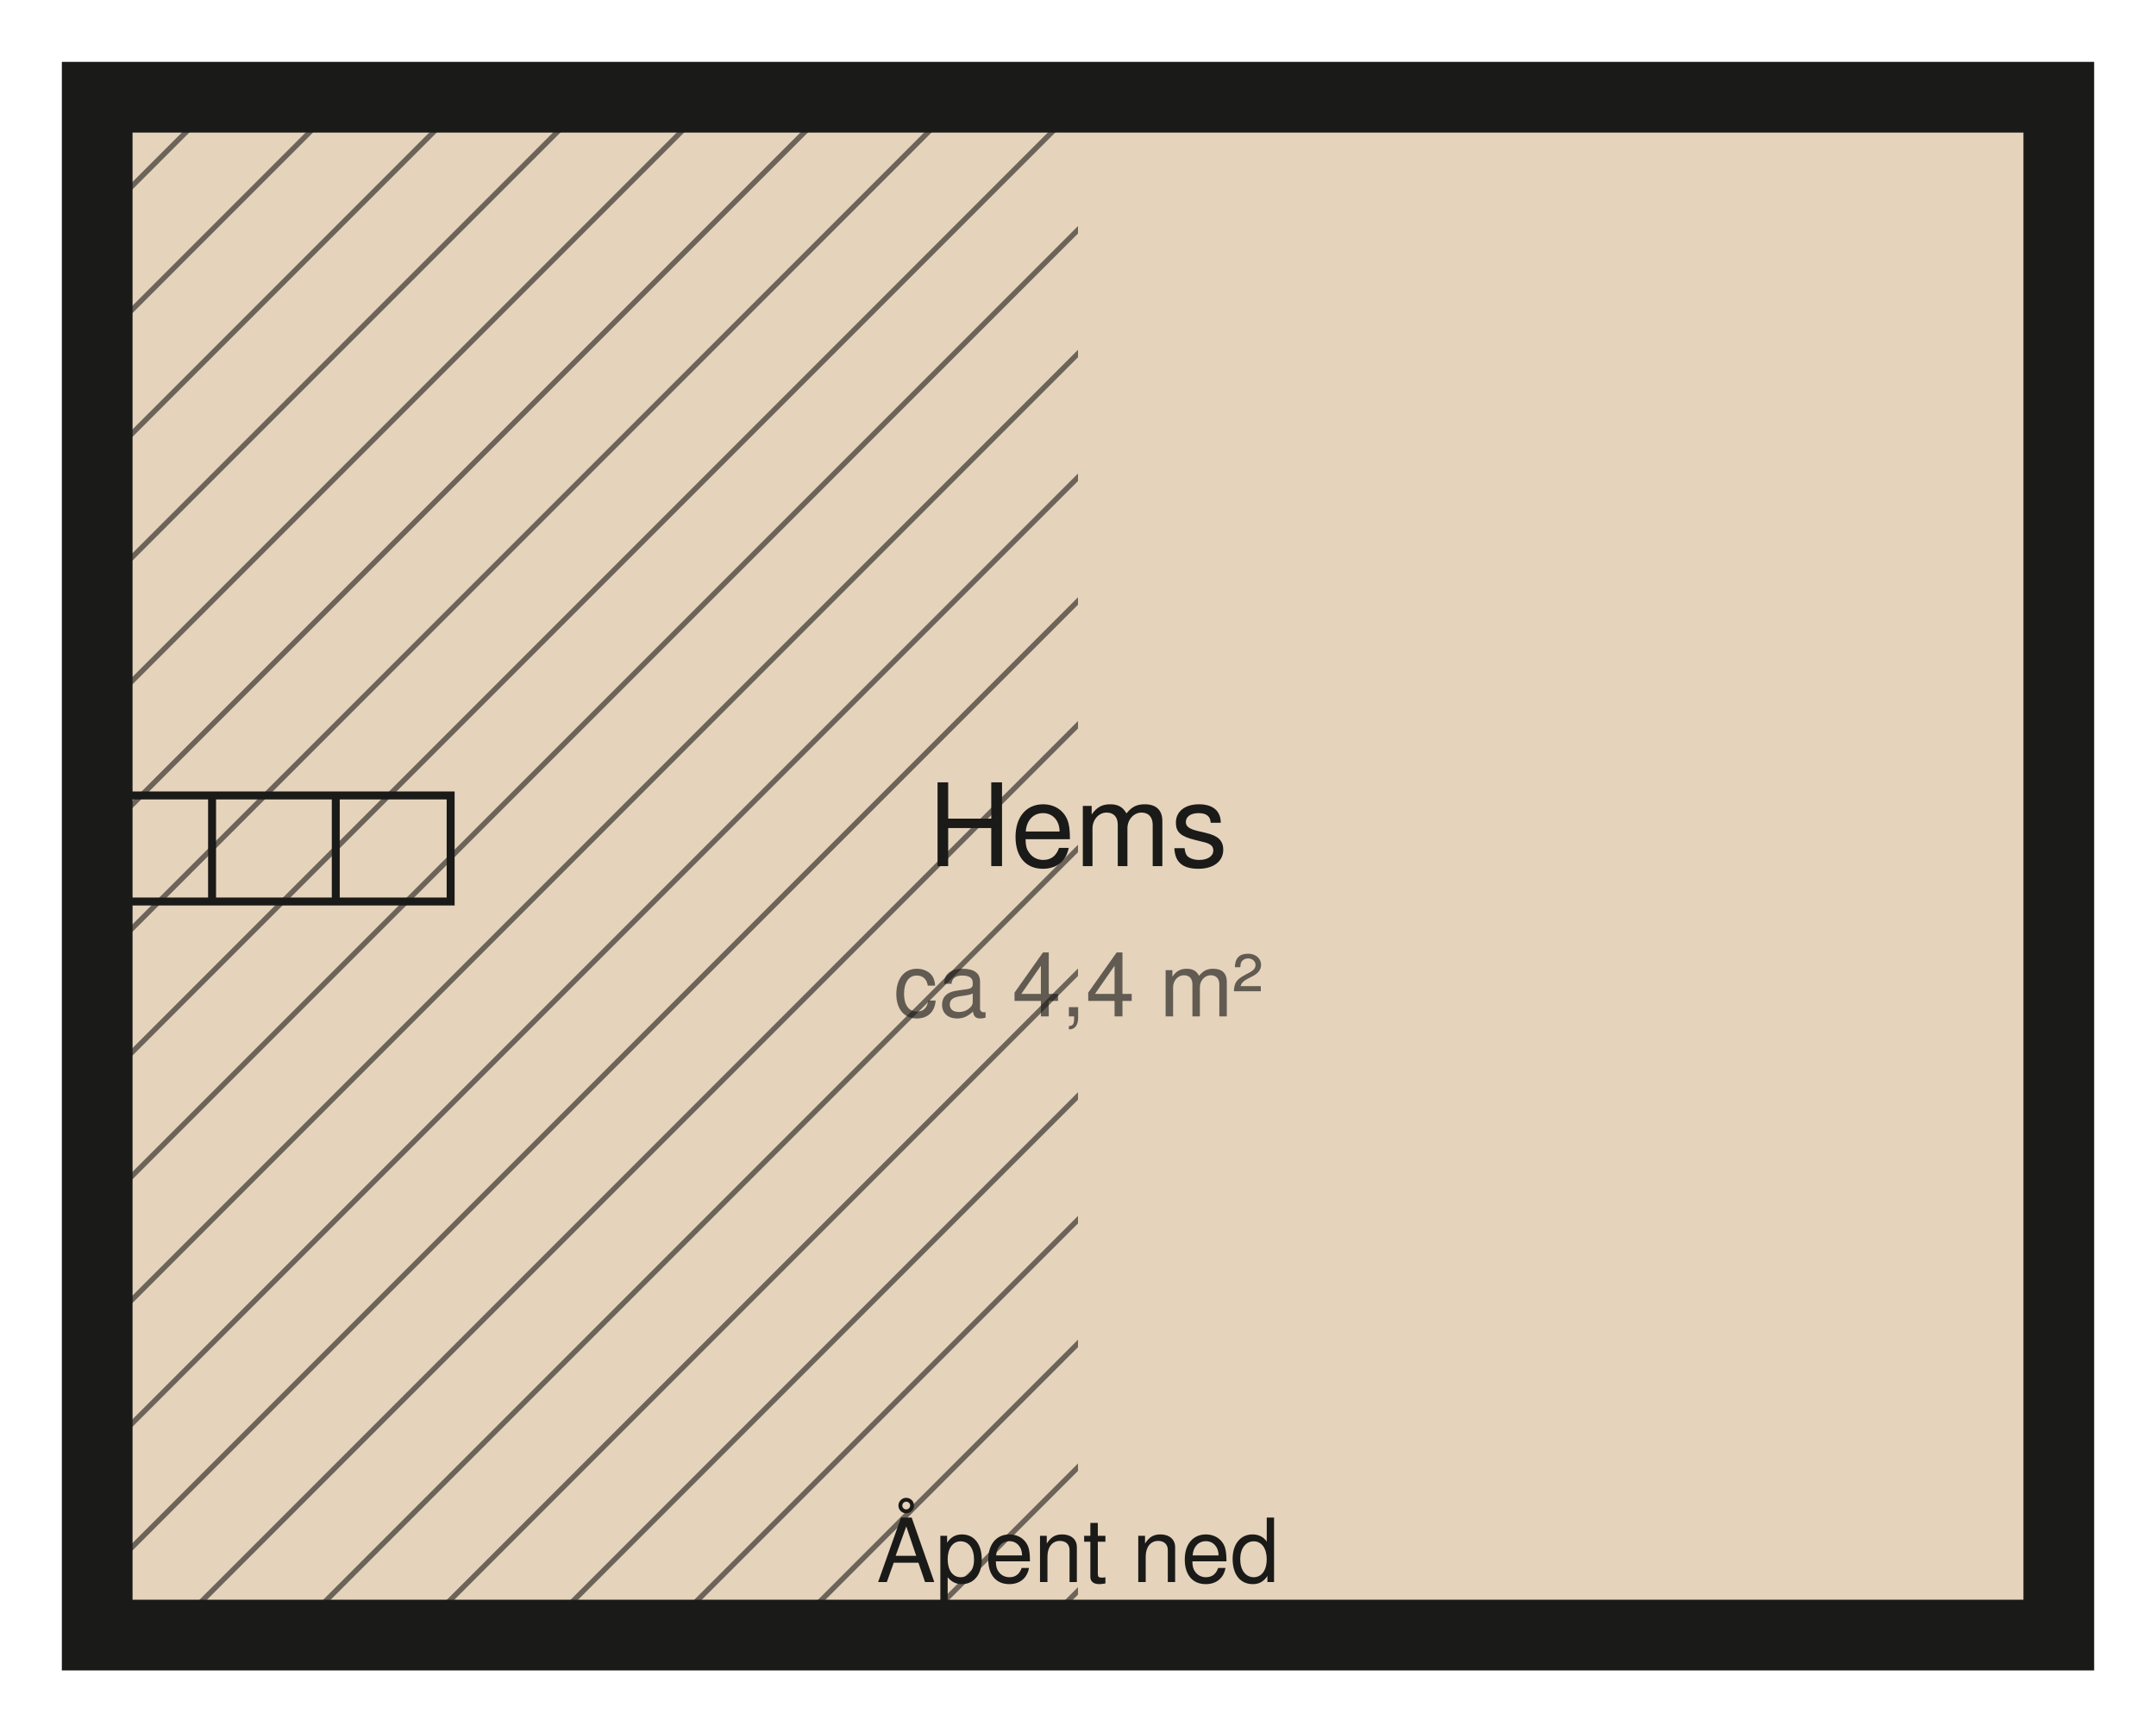
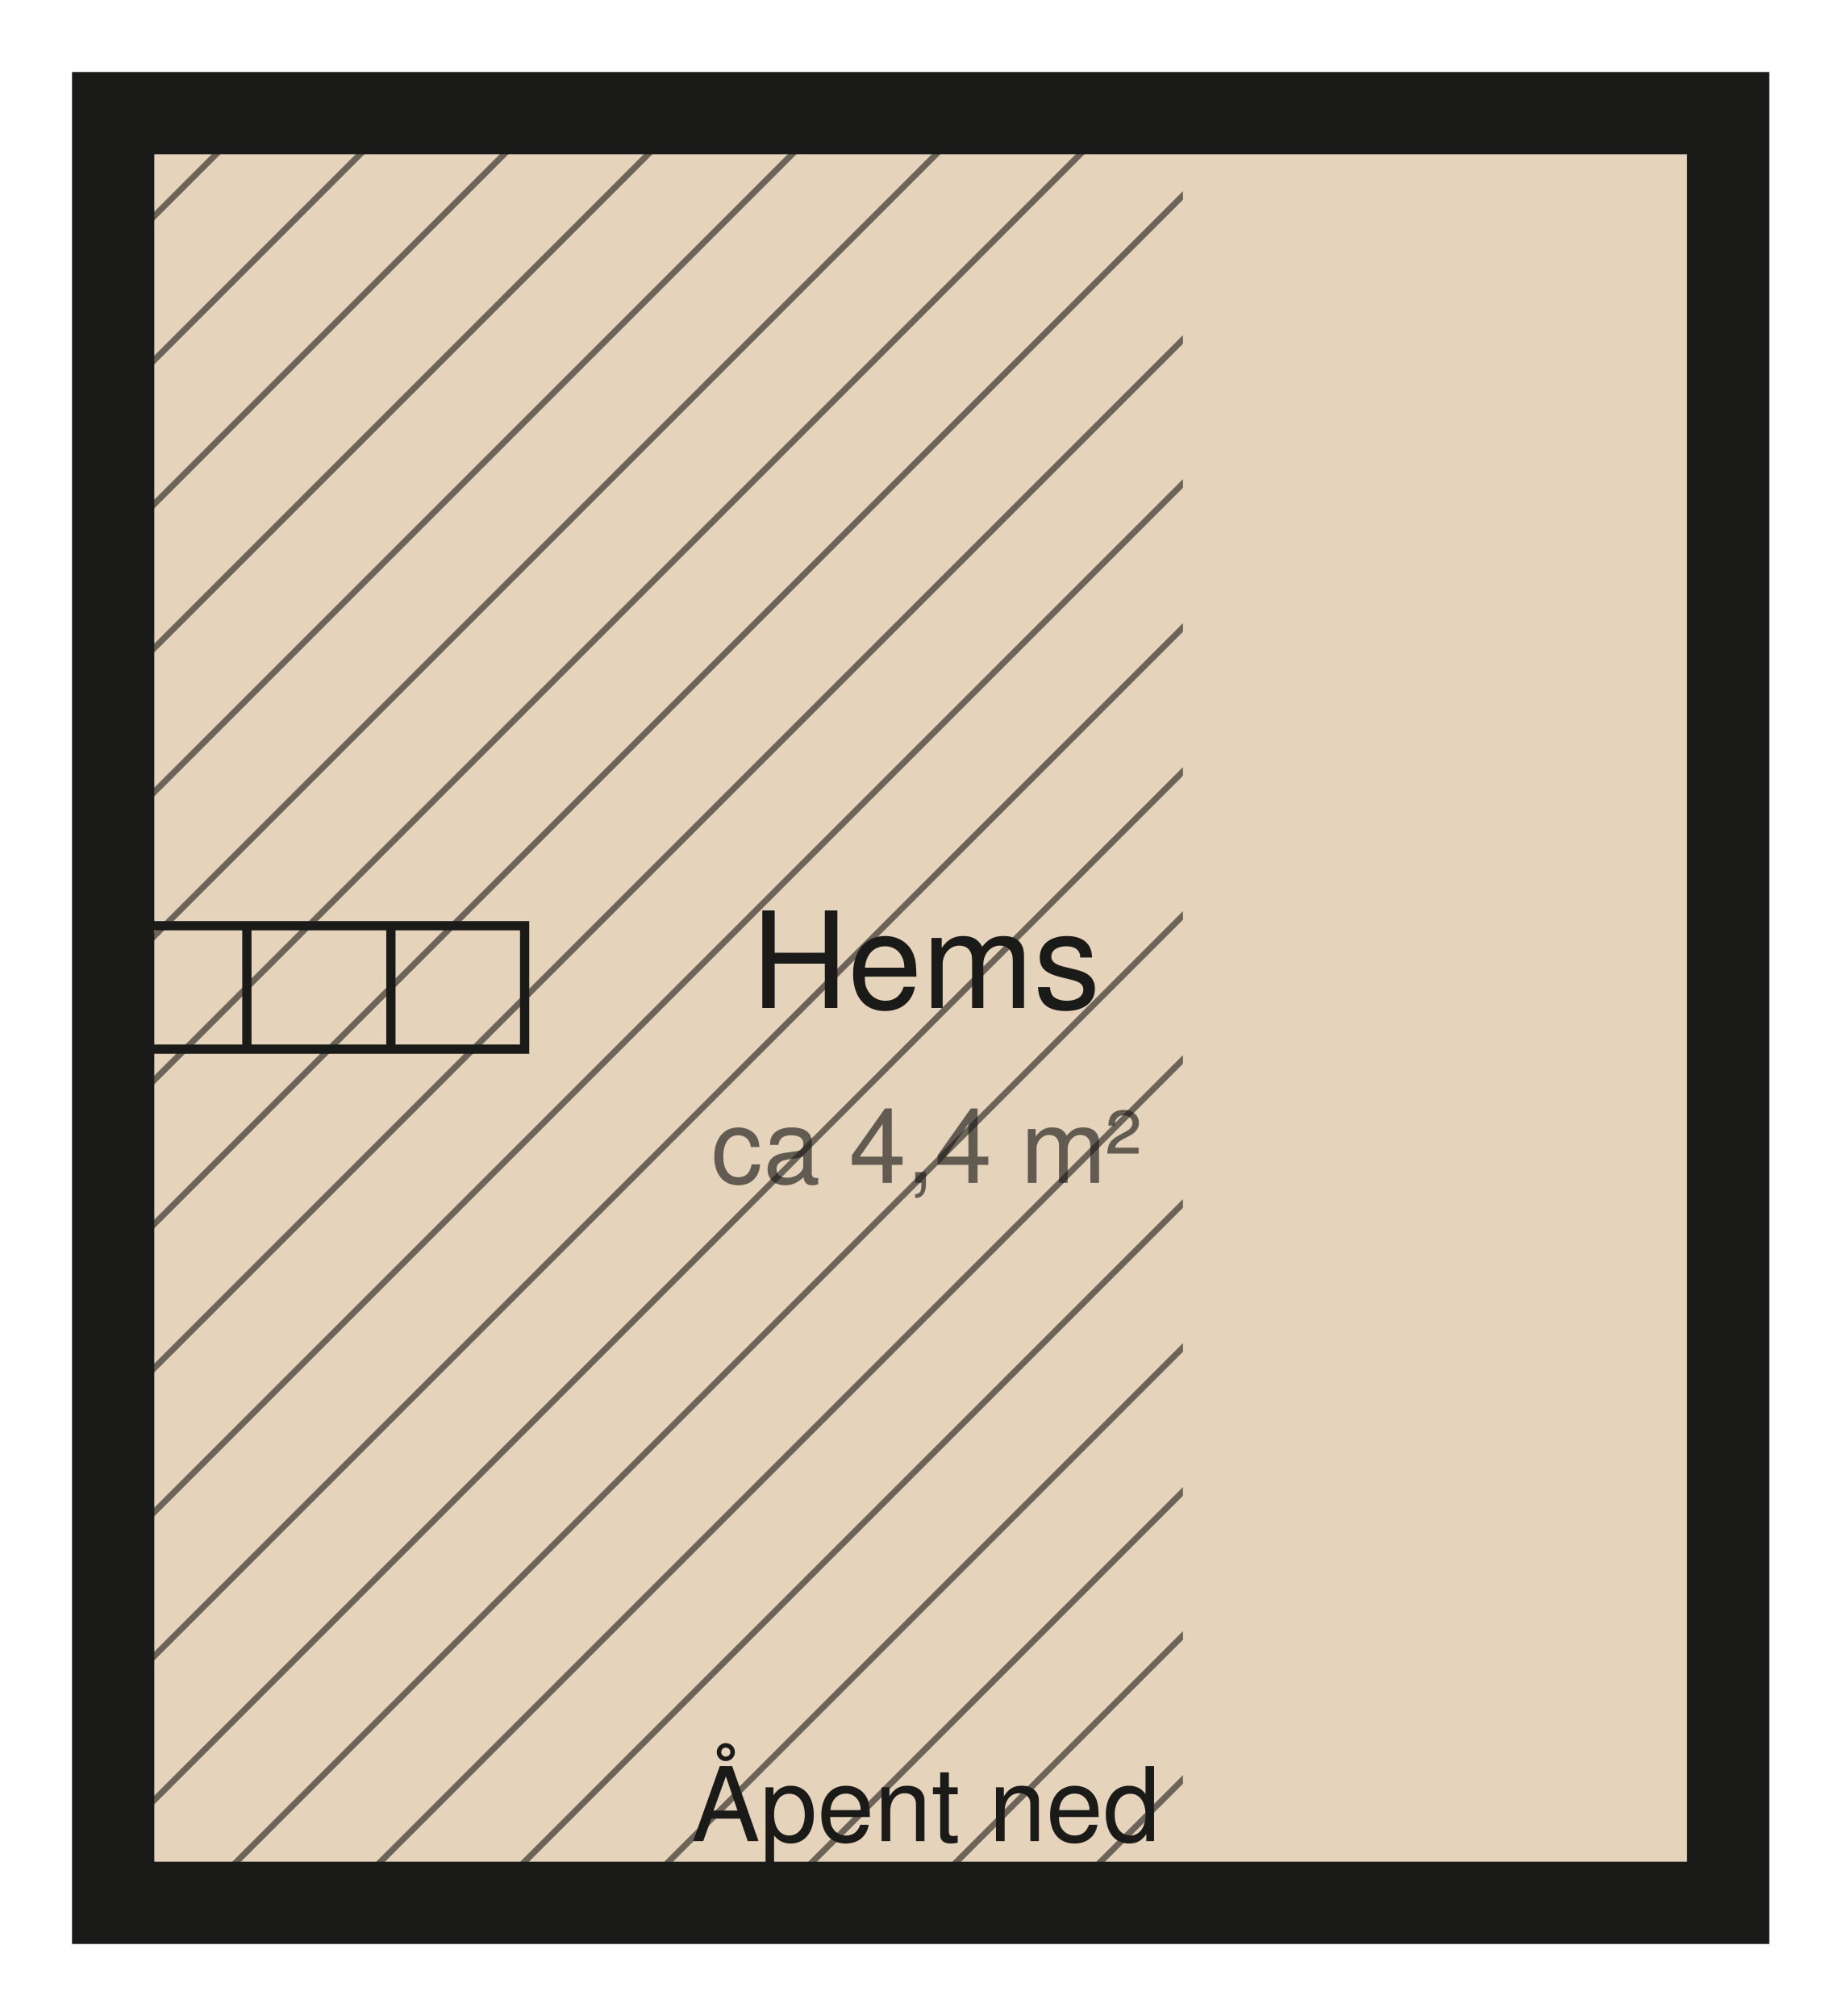
- <svg xmlns="http://www.w3.org/2000/svg" viewBox="0 0 244 196">
-   <polygon points="11,11 233,11 233,185 11,185" fill="#E5D3BC" />
-   <polygon points="11,11 233,11 233,185 11,185" fill="none" stroke="#1A1A18" stroke-width="8" />
+ <svg xmlns="http://www.w3.org/2000/svg" viewBox="0 0 179 196">
+   <polygon points="11,11 168,11 168,185 11,185" fill="#E5D3BC" />
+   <polygon points="11,11 168,11 168,185 11,185" fill="none" stroke="#1A1A18" stroke-width="8" />
  <clipPath id="skr">
-     <polygon points="11,11 122,11 122,185 11,185" />
+     <polygon points="11,11 115,11 115,185 11,185" />
  </clipPath>
  <g clip-path="url(#skr)" stroke="#1A1A18" stroke-width="0.6" opacity="0.6">
    <line x1="-163" y1="185" x2="11" y2="11" />
    <line x1="-149" y1="185" x2="25" y2="11" />
    <line x1="-135" y1="185" x2="39" y2="11" />
    <line x1="-121" y1="185" x2="53" y2="11" />
    <line x1="-107" y1="185" x2="67" y2="11" />
    <line x1="-93" y1="185" x2="81" y2="11" />
    <line x1="-79" y1="185" x2="95" y2="11" />
    <line x1="-65" y1="185" x2="109" y2="11" />
    <line x1="-51" y1="185" x2="123" y2="11" />
    <line x1="-37" y1="185" x2="137" y2="11" />
    <line x1="-23" y1="185" x2="151" y2="11" />
    <line x1="-9" y1="185" x2="165" y2="11" />
    <line x1="5" y1="185" x2="179" y2="11" />
    <line x1="19" y1="185" x2="193" y2="11" />
    <line x1="33" y1="185" x2="207" y2="11" />
    <line x1="47" y1="185" x2="221" y2="11" />
    <line x1="61" y1="185" x2="235" y2="11" />
    <line x1="75" y1="185" x2="249" y2="11" />
    <line x1="89" y1="185" x2="263" y2="11" />
    <line x1="103" y1="185" x2="277" y2="11" />
-     <line x1="117" y1="185" x2="291" y2="11" />
  </g>
-   <line x1="11" y1="185" x2="233" y2="185" stroke="#1A1A18" stroke-width="1.4" stroke-dasharray="8 5" />
-   <text x="122" y="179" font-family="Helvetica" font-size="10" fill="#1A1A18" text-anchor="middle">Åpent ned</text>
+   <line x1="11" y1="185" x2="168" y2="185" stroke="#1A1A18" stroke-width="1.4" stroke-dasharray="8 5" />
+   <text x="90" y="179" font-family="Helvetica" font-size="10" fill="#1A1A18" text-anchor="middle">Åpent ned</text>
  <rect x="11" y="90" width="40" height="12" fill="none" stroke="#1A1A18" stroke-width="0.9" />
  <line x1="24" y1="90" x2="24" y2="102" stroke="#1A1A18" stroke-width="0.9" />
  <line x1="38" y1="90" x2="38" y2="102" stroke="#1A1A18" stroke-width="0.9" />
  <g font-family="Helvetica" fill="#1A1A18" text-anchor="middle">
-     <text x="122" y="98" font-size="13">Hems</text>
-     <text x="122" y="115" font-size="10" opacity="0.65">ca 4,4 m²</text>
+     <text x="90" y="98" font-size="13">Hems</text>
+     <text x="90" y="115" font-size="10" opacity="0.65">ca 4,4 m²</text>
  </g>
</svg>
